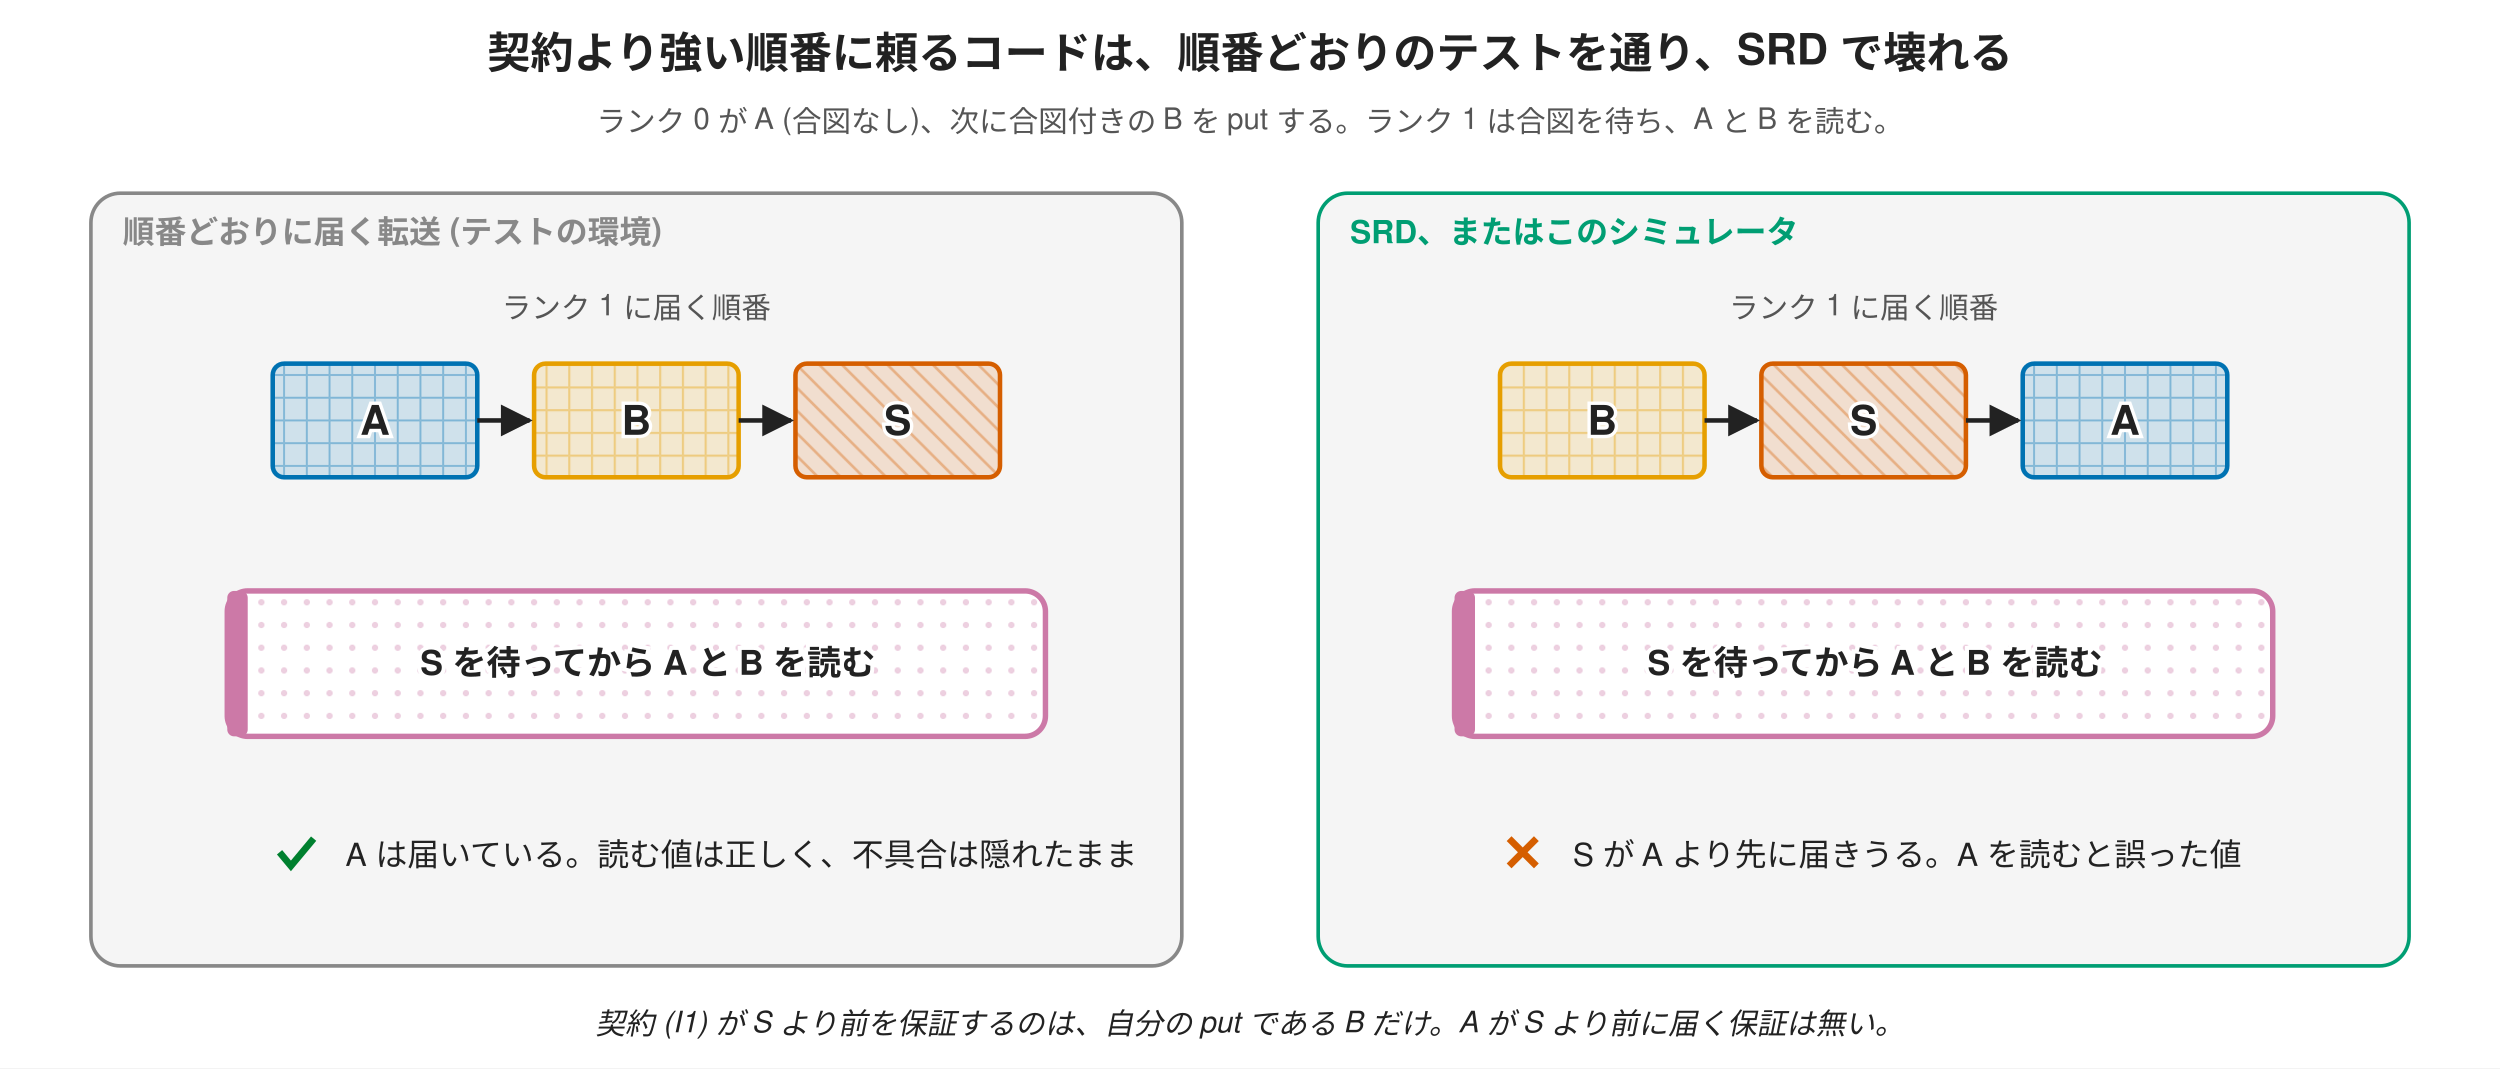
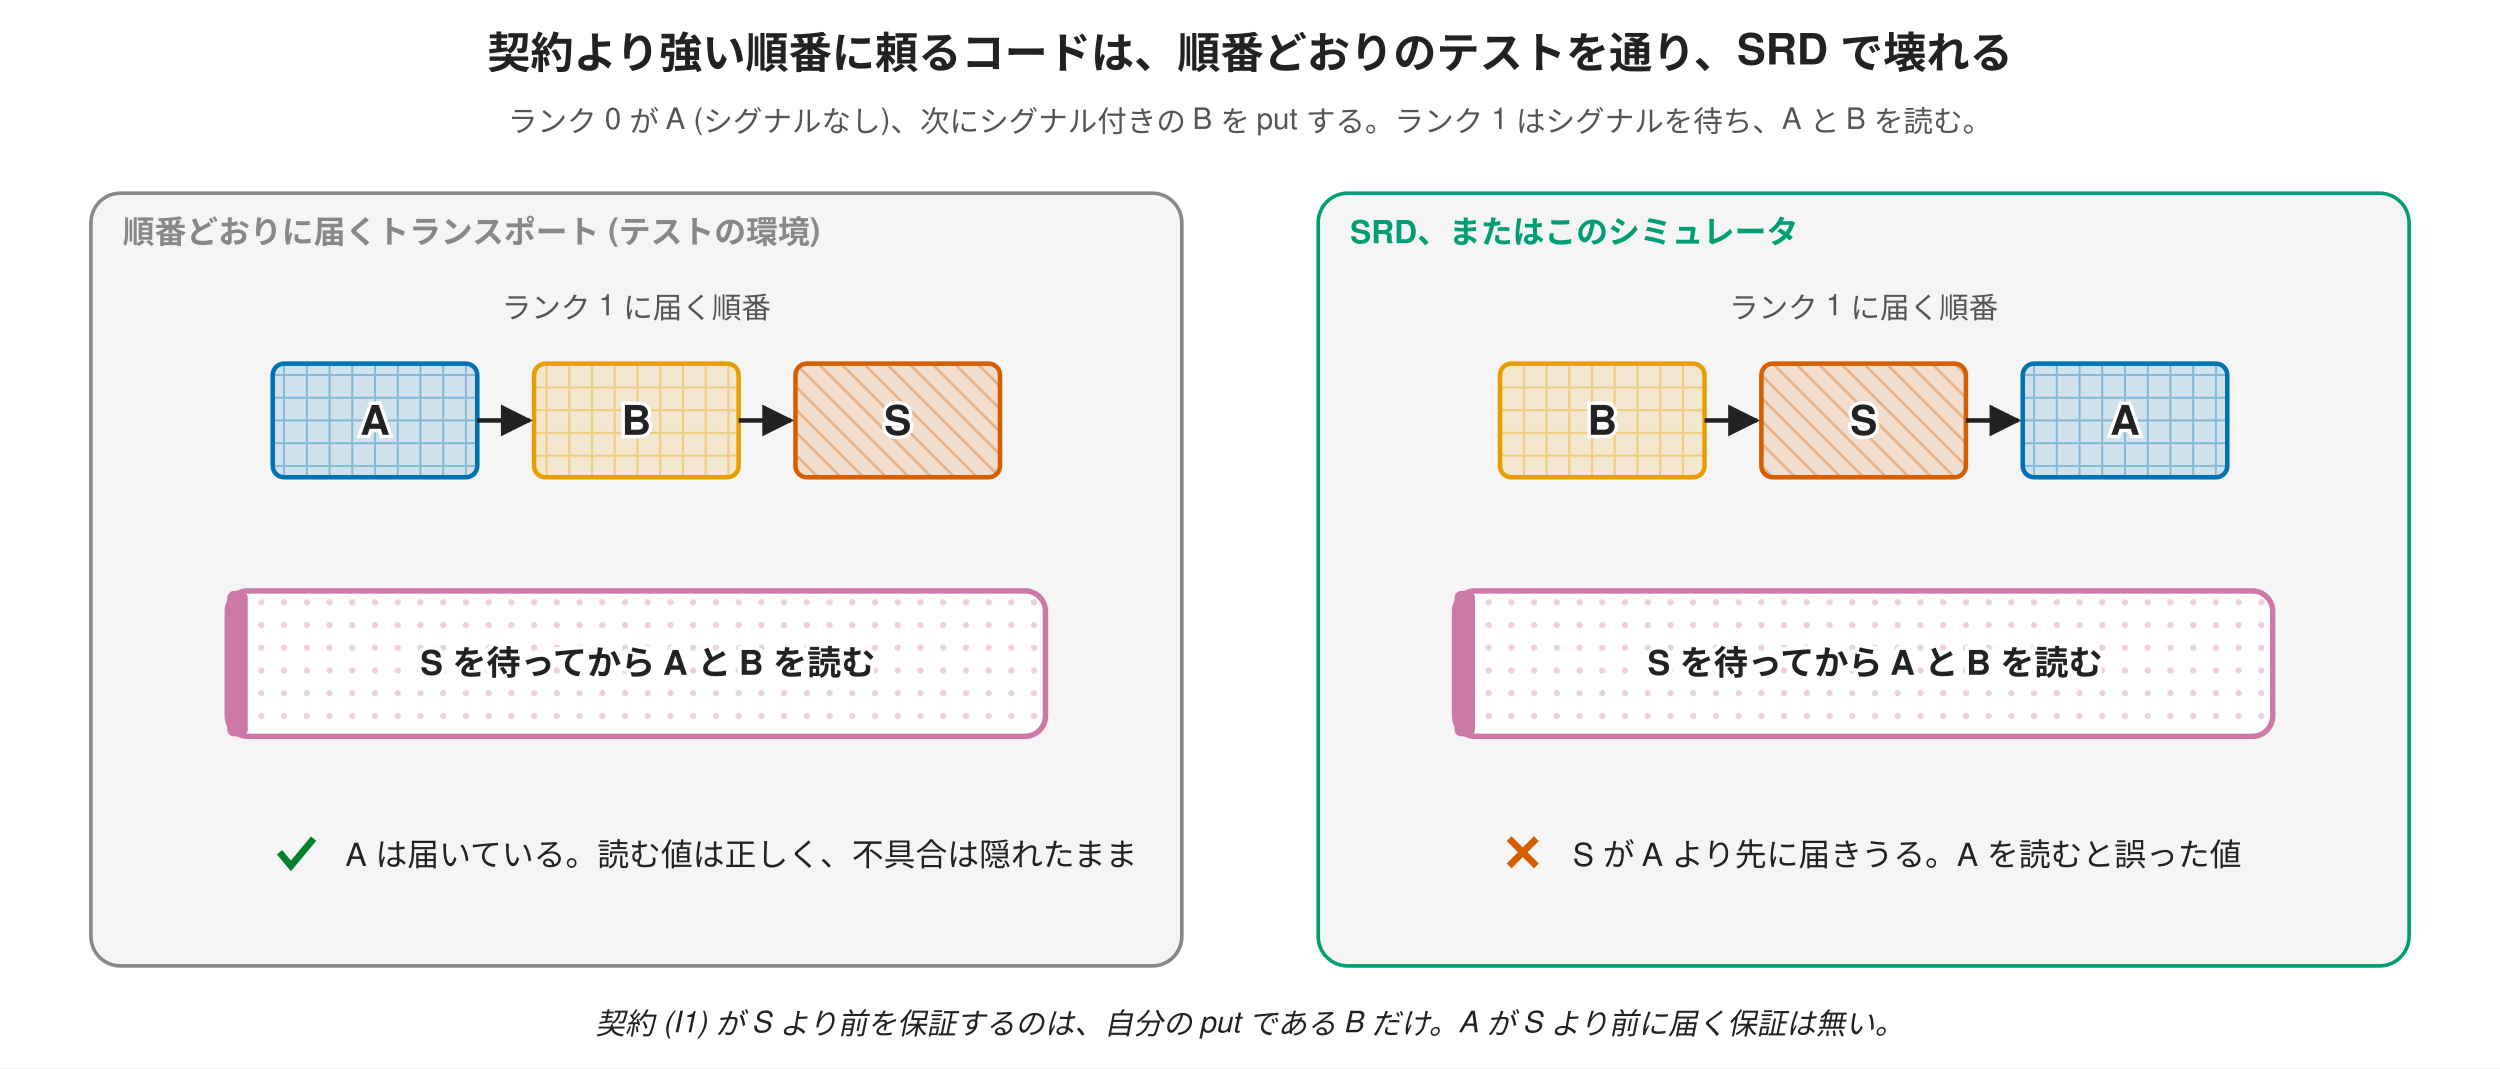
<svg xmlns="http://www.w3.org/2000/svg" width="1100" height="470" viewBox="0 0 1100 470">
  <defs>
    <pattern id="p-nccl" width="10" height="10" patternUnits="userSpaceOnUse">
      <g stroke="#0072B2" opacity="0.35">
        <path d="M0,5 h10 M5,0 v10" stroke-width="0.9" />
      </g>
    </pattern>
    <pattern id="p-wire" width="10" height="10" patternUnits="userSpaceOnUse">
      <g stroke="#E69F00" opacity="0.35">
        <path d="M0,0.5 h10 M0.5,0 v10" stroke-width="1.0" />
      </g>
    </pattern>
    <marker id="m12" viewBox="0 0 10 10" refX="9" refY="5" markerWidth="7" markerHeight="7" orient="auto-start-reverse">
      <path d="M0,0 L10,5 L0,10 z" fill="#222222" />
    </marker>
    <pattern id="p-sig" width="10" height="10" patternUnits="userSpaceOnUse">
      <g stroke="#D55E00" opacity="0.35">
        <path d="M-2,8 l4,4 M0,0 l10,10 M8,-2 l4,4" stroke-width="1.2" />
      </g>
    </pattern>
    <marker id="m16" viewBox="0 0 10 10" refX="9" refY="5" markerWidth="7" markerHeight="7" orient="auto-start-reverse">
      <path d="M0,0 L10,5 L0,10 z" fill="#222222" />
    </marker>
    <pattern id="p-target" width="10" height="10" patternUnits="userSpaceOnUse">
      <g stroke="#CC79A7" opacity="0.35">
        <circle cx="5" cy="5" r="1.4" stroke="none" fill="#CC79A7" />
      </g>
    </pattern>
    <marker id="m32" viewBox="0 0 10 10" refX="9" refY="5" markerWidth="7" markerHeight="7" orient="auto-start-reverse">
      <path d="M0,0 L10,5 L0,10 z" fill="#222222" />
    </marker>
    <marker id="m36" viewBox="0 0 10 10" refX="9" refY="5" markerWidth="7" markerHeight="7" orient="auto-start-reverse">
      <path d="M0,0 L10,5 L0,10 z" fill="#222222" />
    </marker>
  </defs>
  <rect x="0" y="0" width="1100" height="470" fill="#FFFFFF" />
  <text x="550.0" y="30.0" font-family="Helvetica, Arial, 'Hiragino Sans', 'Hiragino Kaku Gothic ProN', 'Noto Sans CJK JP', 'Noto Sans JP', sans-serif" font-size="19" font-weight="bold" text-anchor="middle" fill="#222222">契約より強い順番に頼るコードは、順番どおりのテストを通り、SRD で壊れる</text>
-   <text x="550.0" y="58.0" font-family="Helvetica, Arial, 'Hiragino Sans', 'Hiragino Kaku Gothic ProN', 'Noto Sans CJK JP', 'Noto Sans JP', sans-serif" font-size="13" font-weight="normal" text-anchor="middle" fill="#555555">ランク 0 が A (合図なし)、次に合図付きの B を put する。ランク 1 は合図を待ち、A と B を読む。</text>
+   <text x="550.0" y="58.0" font-family="Helvetica, Arial, 'Hiragino Sans', 'Hiragino Kaku Gothic ProN', 'Noto Sans CJK JP', 'Noto Sans JP', sans-serif" font-size="13" font-weight="normal" text-anchor="middle" fill="#555555">ランク 0 が A (シグナルなし)、次にシグナル付きの B を put する。ランク 1 はシグナルを待ち、A と B を読む。</text>
  <rect x="40" y="85" width="480" height="340" rx="13" fill="#F5F5F5" stroke="#888888" stroke-width="1.6" />
-   <text x="54.0" y="107.0" font-family="Helvetica, Arial, 'Hiragino Sans', 'Hiragino Kaku Gothic ProN', 'Noto Sans CJK JP', 'Noto Sans JP', sans-serif" font-size="14" font-weight="bold" text-anchor="start" fill="#888888">順番どおりに届く転送 (テストの環境)</text>
+   <text x="54.0" y="107.0" font-family="Helvetica, Arial, 'Hiragino Sans', 'Hiragino Kaku Gothic ProN', 'Noto Sans CJK JP', 'Noto Sans JP', sans-serif" font-size="14" font-weight="bold" text-anchor="start" fill="#888888">順番どおりに届くトランスポート (テストの環境)</text>
  <text x="280.0" y="140.0" font-family="Helvetica, Arial, 'Hiragino Sans', 'Hiragino Kaku Gothic ProN', 'Noto Sans CJK JP', 'Noto Sans JP', sans-serif" font-size="13" font-weight="normal" text-anchor="middle" fill="#555555">ランク 1 に届く順番</text>
  <rect x="120" y="160" width="90" height="50" rx="5" fill="#0072B2" fill-opacity="0.16" stroke="#0072B2" stroke-width="2" />
  <rect x="120" y="160" width="90" height="50" rx="5" fill="url(#p-nccl)" />
  <text x="165.0" y="191.3" font-family="Helvetica, Arial, 'Hiragino Sans', 'Hiragino Kaku Gothic ProN', 'Noto Sans CJK JP', 'Noto Sans JP', sans-serif" font-size="18" font-weight="bold" text-anchor="middle" fill="#222222" stroke="#FFFFFF" stroke-width="3" paint-order="stroke">A</text>
  <rect x="235" y="160" width="90" height="50" rx="5" fill="#E69F00" fill-opacity="0.16" stroke="#E69F00" stroke-width="2" />
  <rect x="235" y="160" width="90" height="50" rx="5" fill="url(#p-wire)" />
  <text x="280.0" y="191.3" font-family="Helvetica, Arial, 'Hiragino Sans', 'Hiragino Kaku Gothic ProN', 'Noto Sans CJK JP', 'Noto Sans JP', sans-serif" font-size="18" font-weight="bold" text-anchor="middle" fill="#222222" stroke="#FFFFFF" stroke-width="3" paint-order="stroke">B</text>
  <line x1="210" y1="185" x2="233" y2="185" stroke="#222222" stroke-width="2.0" marker-end="url(#m12)" />
  <rect x="350" y="160" width="90" height="50" rx="5" fill="#D55E00" fill-opacity="0.16" stroke="#D55E00" stroke-width="2" />
  <rect x="350" y="160" width="90" height="50" rx="5" fill="url(#p-sig)" />
  <text x="395.0" y="191.3" font-family="Helvetica, Arial, 'Hiragino Sans', 'Hiragino Kaku Gothic ProN', 'Noto Sans CJK JP', 'Noto Sans JP', sans-serif" font-size="18" font-weight="bold" text-anchor="middle" fill="#222222" stroke="#FFFFFF" stroke-width="3" paint-order="stroke">S</text>
  <line x1="325" y1="185" x2="348" y2="185" stroke="#222222" stroke-width="2.0" marker-end="url(#m16)" />
  <rect x="100" y="260" width="360" height="64" rx="9" fill="#FFFFFF" stroke="#CC79A7" stroke-width="2.4" />
  <rect x="110" y="261.2" width="348.8" height="61.6" rx="8" fill="url(#p-target)" />
  <rect x="100" y="260" width="9" height="64" rx="3" fill="#CC79A7" />
  <text x="285.0" y="296.9" font-family="Helvetica, Arial, 'Hiragino Sans', 'Hiragino Kaku Gothic ProN', 'Noto Sans CJK JP', 'Noto Sans JP', sans-serif" font-size="15" font-weight="bold" text-anchor="middle" fill="#222222" stroke="#FFFFFF" stroke-width="3.5" paint-order="stroke">S を待ってから A と B を読む</text>
  <path d="M123,375 l5,6 l10,-12" fill="none" stroke="#00802F" stroke-width="3" />
  <text x="152.0" y="381.0" font-family="Helvetica, Arial, 'Hiragino Sans', 'Hiragino Kaku Gothic ProN', 'Noto Sans CJK JP', 'Noto Sans JP', sans-serif" font-size="14" font-weight="normal" text-anchor="start" fill="#222222">A は届いている。読む値は正しく、不具合は隠れたまま</text>
  <rect x="580" y="85" width="480" height="340" rx="13" fill="#F5F5F5" stroke="#009E73" stroke-width="1.6" />
  <text x="594.0" y="107.0" font-family="Helvetica, Arial, 'Hiragino Sans', 'Hiragino Kaku Gothic ProN', 'Noto Sans CJK JP', 'Noto Sans JP', sans-serif" font-size="14" font-weight="bold" text-anchor="start" fill="#009E73">SRD、またはこのシミュレータ</text>
  <text x="820.0" y="140.0" font-family="Helvetica, Arial, 'Hiragino Sans', 'Hiragino Kaku Gothic ProN', 'Noto Sans CJK JP', 'Noto Sans JP', sans-serif" font-size="13" font-weight="normal" text-anchor="middle" fill="#555555">ランク 1 に届く順番</text>
  <rect x="660" y="160" width="90" height="50" rx="5" fill="#E69F00" fill-opacity="0.16" stroke="#E69F00" stroke-width="2" />
  <rect x="660" y="160" width="90" height="50" rx="5" fill="url(#p-wire)" />
  <text x="705.0" y="191.3" font-family="Helvetica, Arial, 'Hiragino Sans', 'Hiragino Kaku Gothic ProN', 'Noto Sans CJK JP', 'Noto Sans JP', sans-serif" font-size="18" font-weight="bold" text-anchor="middle" fill="#222222" stroke="#FFFFFF" stroke-width="3" paint-order="stroke">B</text>
  <rect x="775" y="160" width="90" height="50" rx="5" fill="#D55E00" fill-opacity="0.16" stroke="#D55E00" stroke-width="2" />
  <rect x="775" y="160" width="90" height="50" rx="5" fill="url(#p-sig)" />
  <text x="820.0" y="191.3" font-family="Helvetica, Arial, 'Hiragino Sans', 'Hiragino Kaku Gothic ProN', 'Noto Sans CJK JP', 'Noto Sans JP', sans-serif" font-size="18" font-weight="bold" text-anchor="middle" fill="#222222" stroke="#FFFFFF" stroke-width="3" paint-order="stroke">S</text>
  <line x1="750" y1="185" x2="773" y2="185" stroke="#222222" stroke-width="2.0" marker-end="url(#m32)" />
  <rect x="890" y="160" width="90" height="50" rx="5" fill="#0072B2" fill-opacity="0.16" stroke="#0072B2" stroke-width="2" />
  <rect x="890" y="160" width="90" height="50" rx="5" fill="url(#p-nccl)" />
  <text x="935.0" y="191.3" font-family="Helvetica, Arial, 'Hiragino Sans', 'Hiragino Kaku Gothic ProN', 'Noto Sans CJK JP', 'Noto Sans JP', sans-serif" font-size="18" font-weight="bold" text-anchor="middle" fill="#222222" stroke="#FFFFFF" stroke-width="3" paint-order="stroke">A</text>
  <line x1="865" y1="185" x2="888" y2="185" stroke="#222222" stroke-width="2.0" marker-end="url(#m36)" />
  <rect x="640" y="260" width="360" height="64" rx="9" fill="#FFFFFF" stroke="#CC79A7" stroke-width="2.4" />
  <rect x="650" y="261.2" width="348.8" height="61.6" rx="8" fill="url(#p-target)" />
  <rect x="640" y="260" width="9" height="64" rx="3" fill="#CC79A7" />
  <text x="825.0" y="296.9" font-family="Helvetica, Arial, 'Hiragino Sans', 'Hiragino Kaku Gothic ProN', 'Noto Sans CJK JP', 'Noto Sans JP', sans-serif" font-size="15" font-weight="bold" text-anchor="middle" fill="#222222" stroke="#FFFFFF" stroke-width="3.5" paint-order="stroke">S を待ってから A と B を読む</text>
  <path d="M664,369 l12,12 M676,369 l-12,12" stroke="#D55E00" stroke-width="3" />
  <text x="692.0" y="381.0" font-family="Helvetica, Arial, 'Hiragino Sans', 'Hiragino Kaku Gothic ProN', 'Noto Sans CJK JP', 'Noto Sans JP', sans-serif" font-size="14" font-weight="normal" text-anchor="start" fill="#222222">S が A より先に届きうる。A を読むと誤った値</text>
  <text x="550.0" y="455.0" font-family="Helvetica, Arial, 'Hiragino Sans', 'Hiragino Kaku Gothic ProN', 'Noto Sans CJK JP', 'Noto Sans JP', sans-serif" font-size="13" font-weight="normal" text-anchor="middle" fill="#222222" font-style="italic">契約 (I1) が S より前を保証するのは、自分の put である B だけ。A が S より前に届く保証は無い。</text>
</svg>
